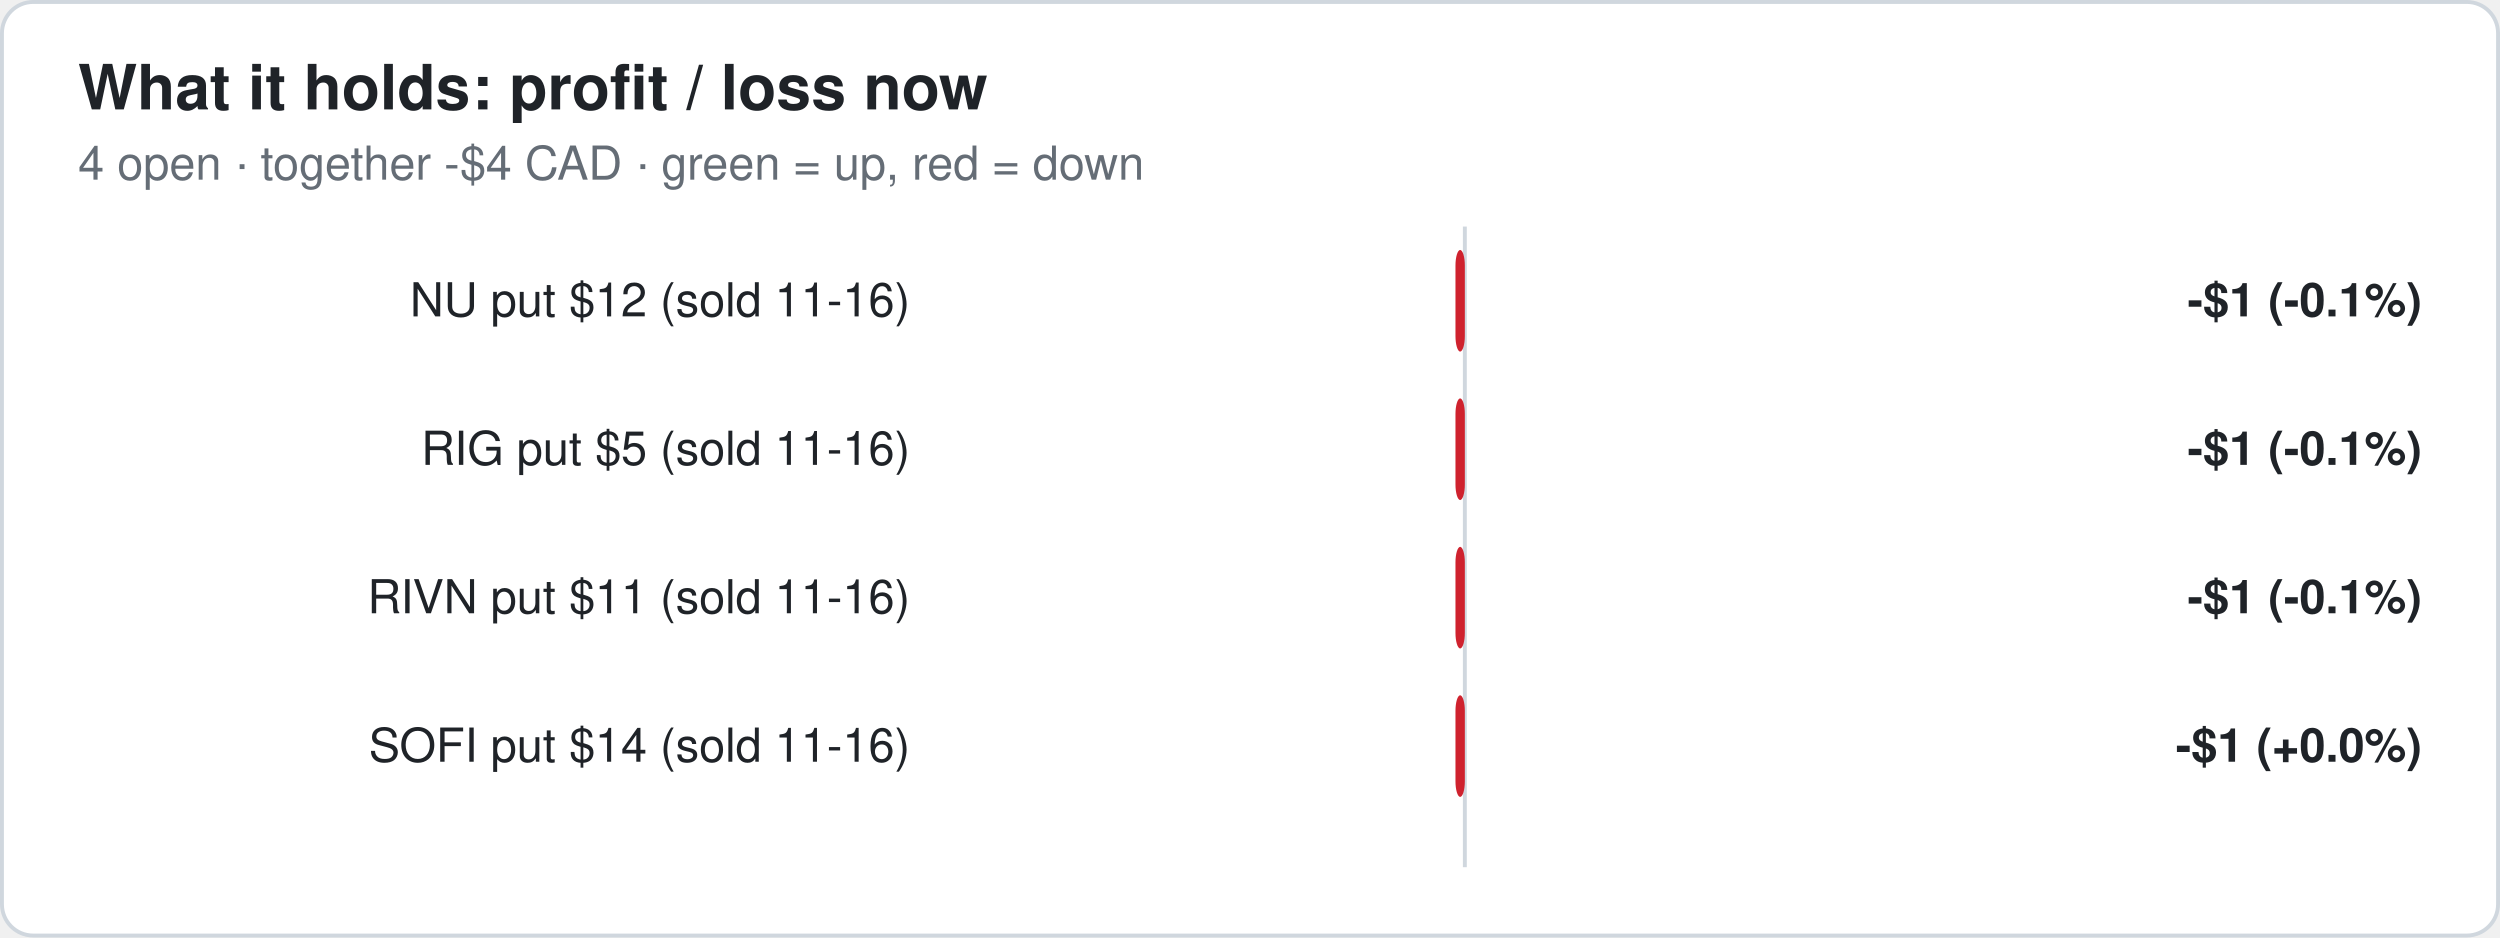
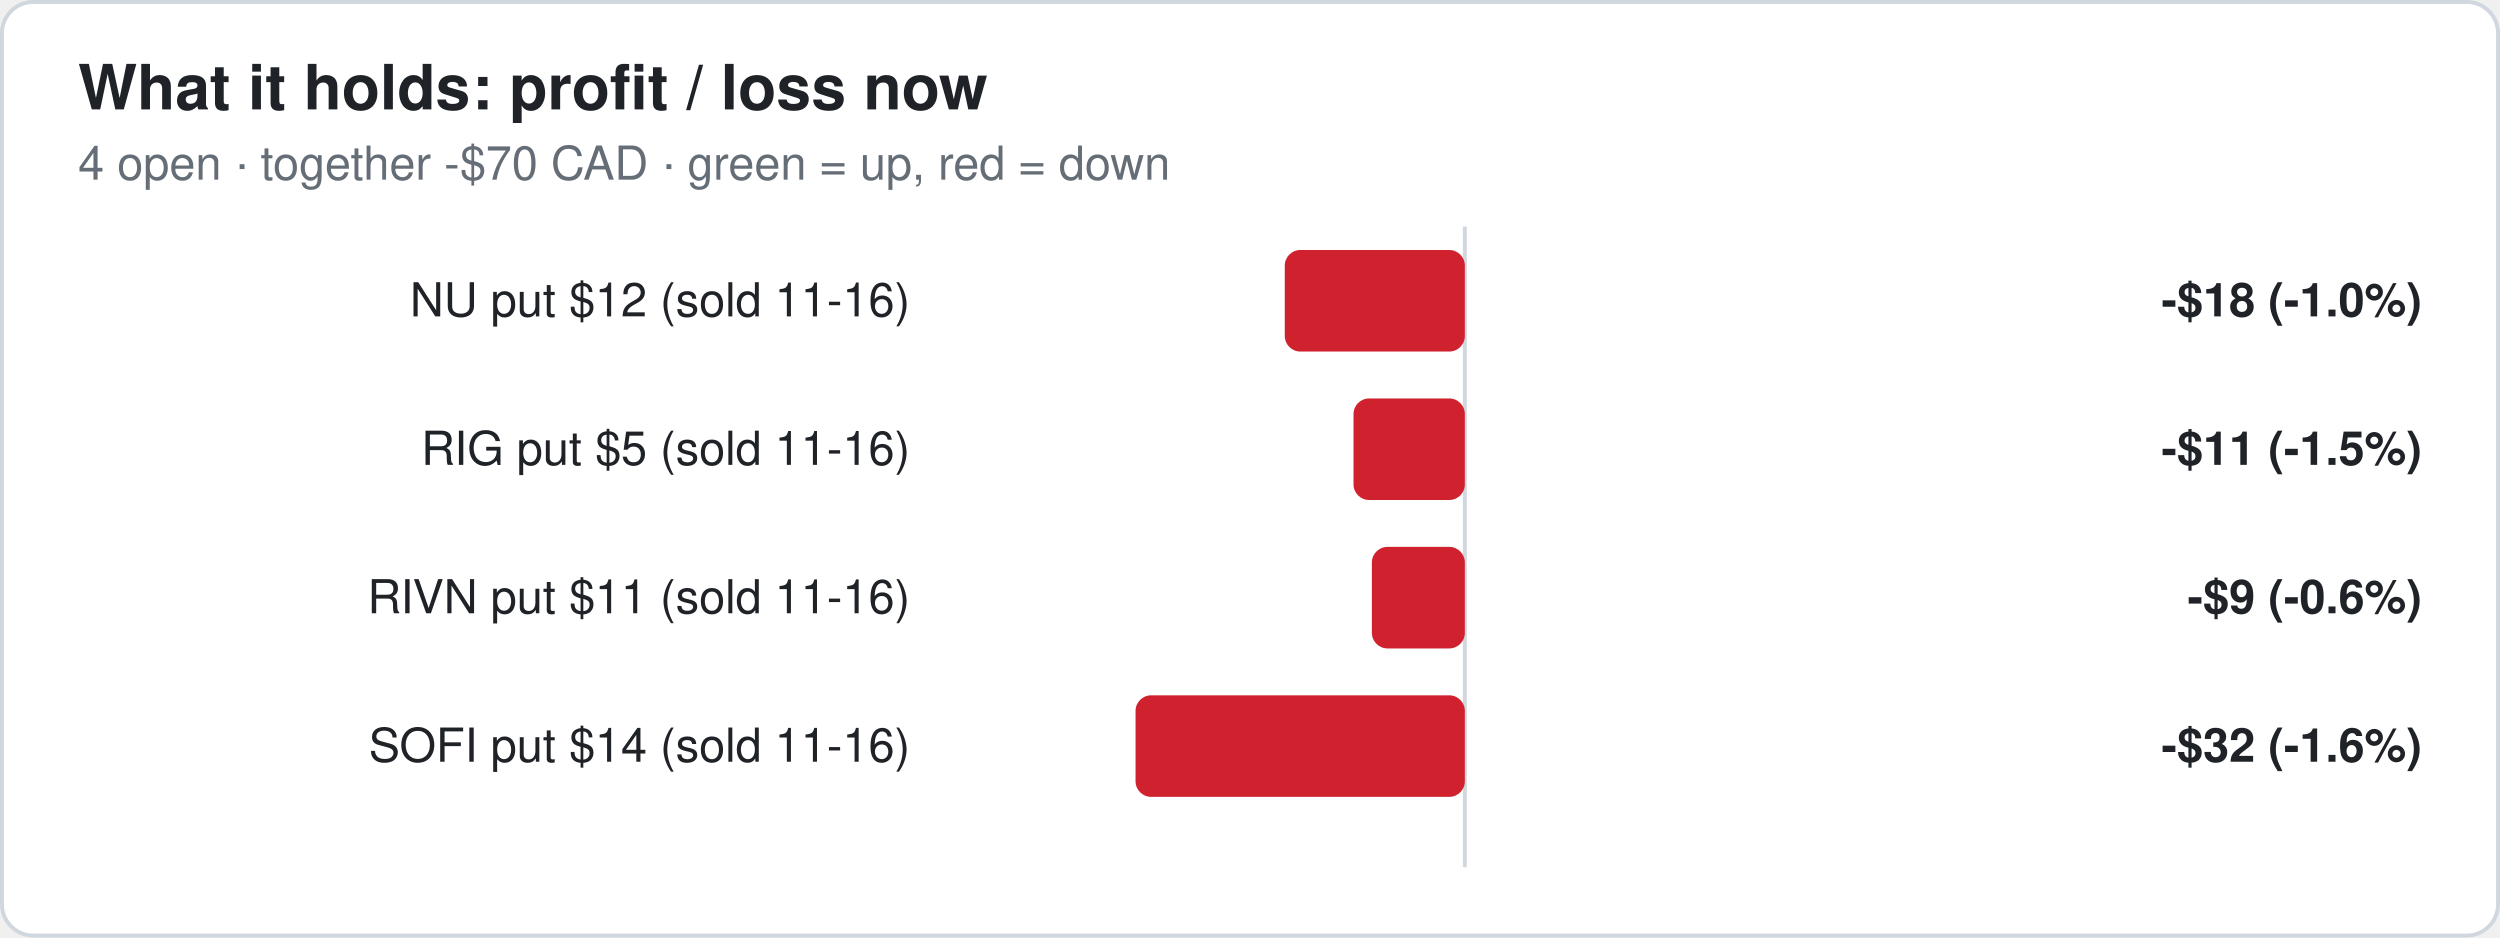
<svg xmlns="http://www.w3.org/2000/svg" width="640" height="240" viewBox="0 0 640 240" font-family="Helvetica, Arial, sans-serif">
  <rect x="0.5" y="0.5" width="639" height="239" rx="8" fill="#ffffff" stroke="#d0d7de" />
  <text x="20" y="28" font-size="16" font-weight="bold" fill="#1f2328">What it holds: profit / loss now</text>
-   <text x="20" y="46" font-size="12" fill="#656d76">4 open · together -$4 CAD · green = up, red = down</text>
+   <text x="20" y="46" font-size="12" fill="#656d76">4 open · together -$70 CAD · green = up, red = down</text>
  <line x1="375.0" x2="375.0" y1="58" y2="222" stroke="#d0d7de" stroke-width="1" />
  <text x="233" y="81.0" font-size="12" text-anchor="end" fill="#1f2328">NU put $12 (sold 11-16)</text>
-   <rect x="372.6" y="64" width="2.4" height="26" rx="4" fill="#cf222e" />
-   <text x="620" y="81.0" font-size="12" font-weight="bold" text-anchor="end" fill="#1f2328">-$1 (-0.1%)</text>
+   <rect x="328.9" y="64" width="46.1" height="26" rx="4" fill="#cf222e" />
+   <text x="620" y="81.0" font-size="12" font-weight="bold" text-anchor="end" fill="#1f2328">-$18 (-1.0%)</text>
  <text x="233" y="119.0" font-size="12" text-anchor="end" fill="#1f2328">RIG put $5 (sold 11-16)</text>
-   <rect x="372.6" y="102" width="2.4" height="26" rx="4" fill="#cf222e" />
-   <text x="620" y="119.0" font-size="12" font-weight="bold" text-anchor="end" fill="#1f2328">-$1 (-0.1%)</text>
+   <rect x="346.5" y="102" width="28.5" height="26" rx="4" fill="#cf222e" />
+   <text x="620" y="119.0" font-size="12" font-weight="bold" text-anchor="end" fill="#1f2328">-$11 (-1.5%)</text>
  <text x="233" y="157.0" font-size="12" text-anchor="end" fill="#1f2328">RIVN put $11 (sold 11-16)</text>
-   <rect x="372.6" y="140" width="2.4" height="26" rx="4" fill="#cf222e" />
-   <text x="620" y="157.0" font-size="12" font-weight="bold" text-anchor="end" fill="#1f2328">-$1 (-0.1%)</text>
+   <rect x="351.2" y="140" width="23.8" height="26" rx="4" fill="#cf222e" />
+   <text x="620" y="157.0" font-size="12" font-weight="bold" text-anchor="end" fill="#1f2328">-$9 (-0.6%)</text>
  <text x="233" y="195.0" font-size="12" text-anchor="end" fill="#1f2328">SOFI put $14 (sold 11-16)</text>
-   <rect x="372.6" y="178" width="2.4" height="26" rx="4" fill="#cf222e" />
-   <text x="620" y="195.0" font-size="12" font-weight="bold" text-anchor="end" fill="#1f2328">-$1 (+0.0%)</text>
+   <rect x="290.7" y="178" width="84.3" height="26" rx="4" fill="#cf222e" />
+   <text x="620" y="195.0" font-size="12" font-weight="bold" text-anchor="end" fill="#1f2328">-$32 (-1.6%)</text>
</svg>
